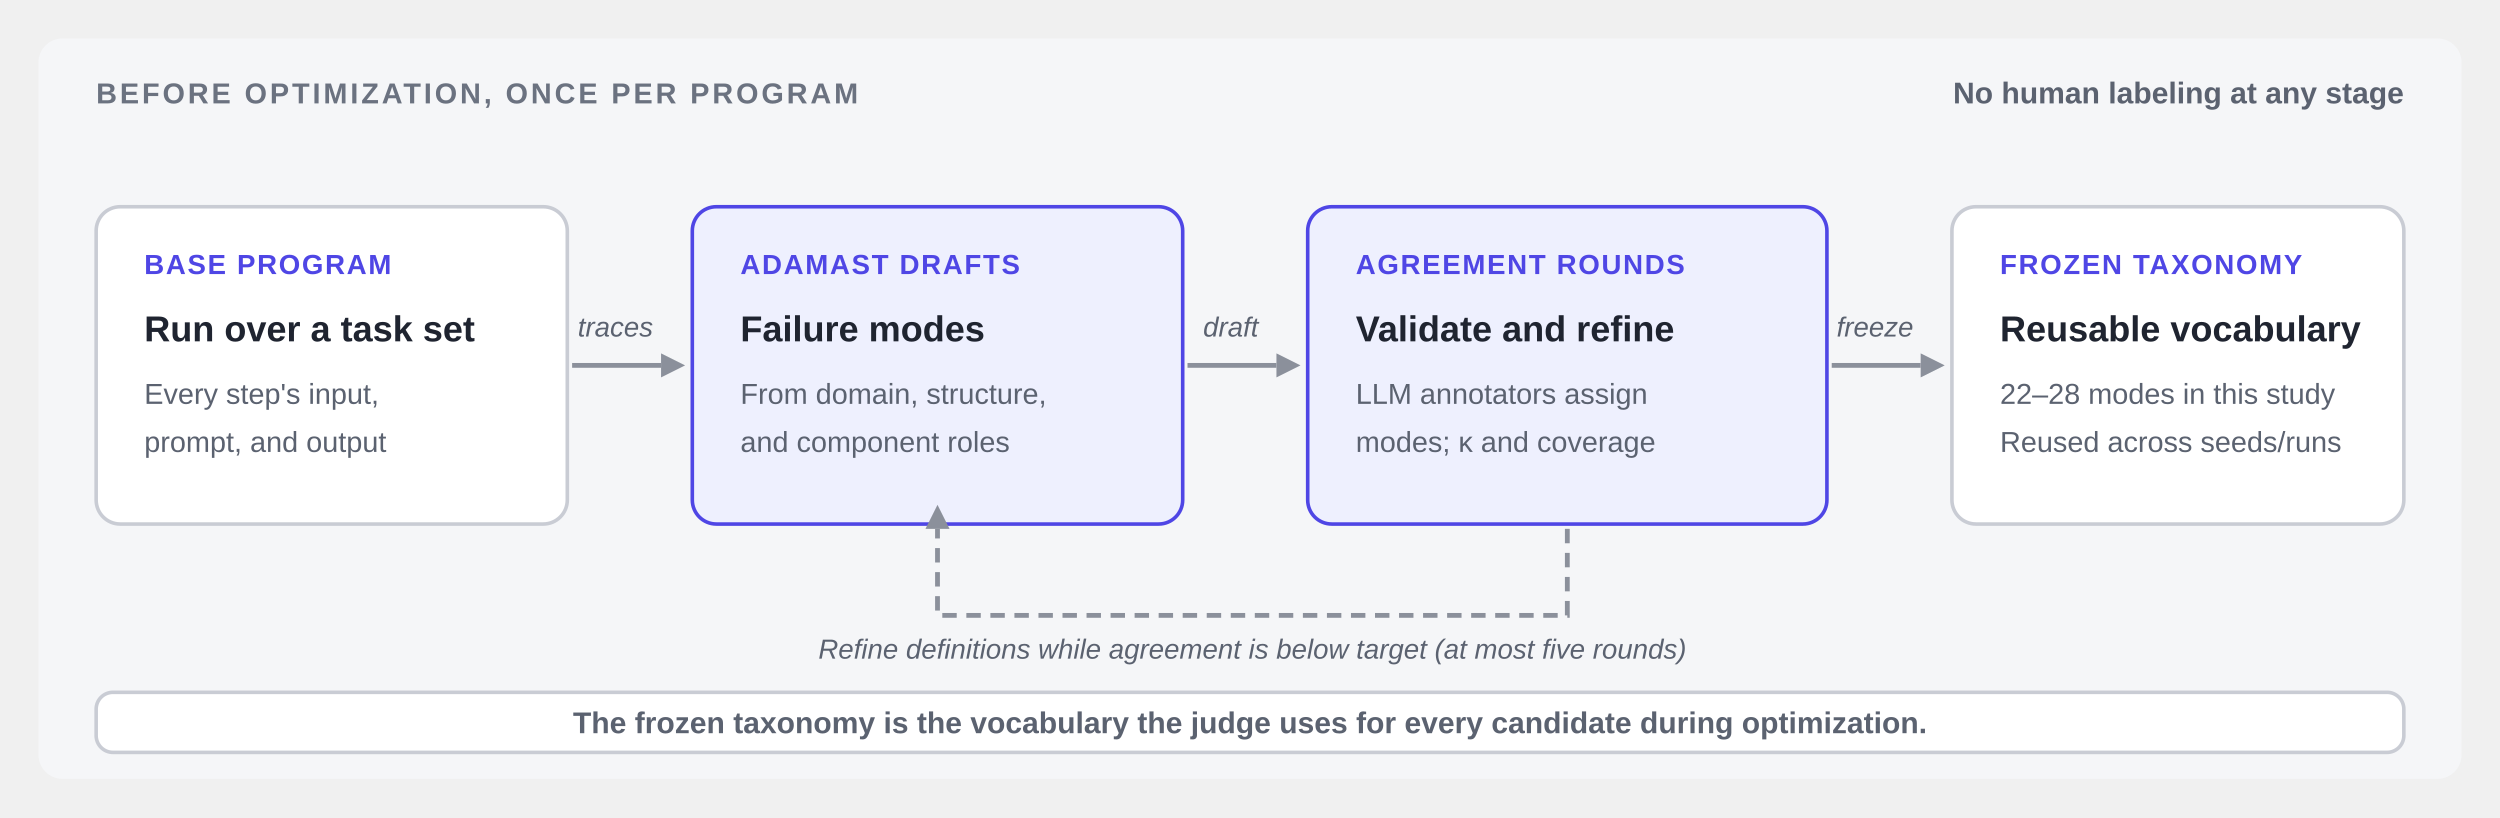
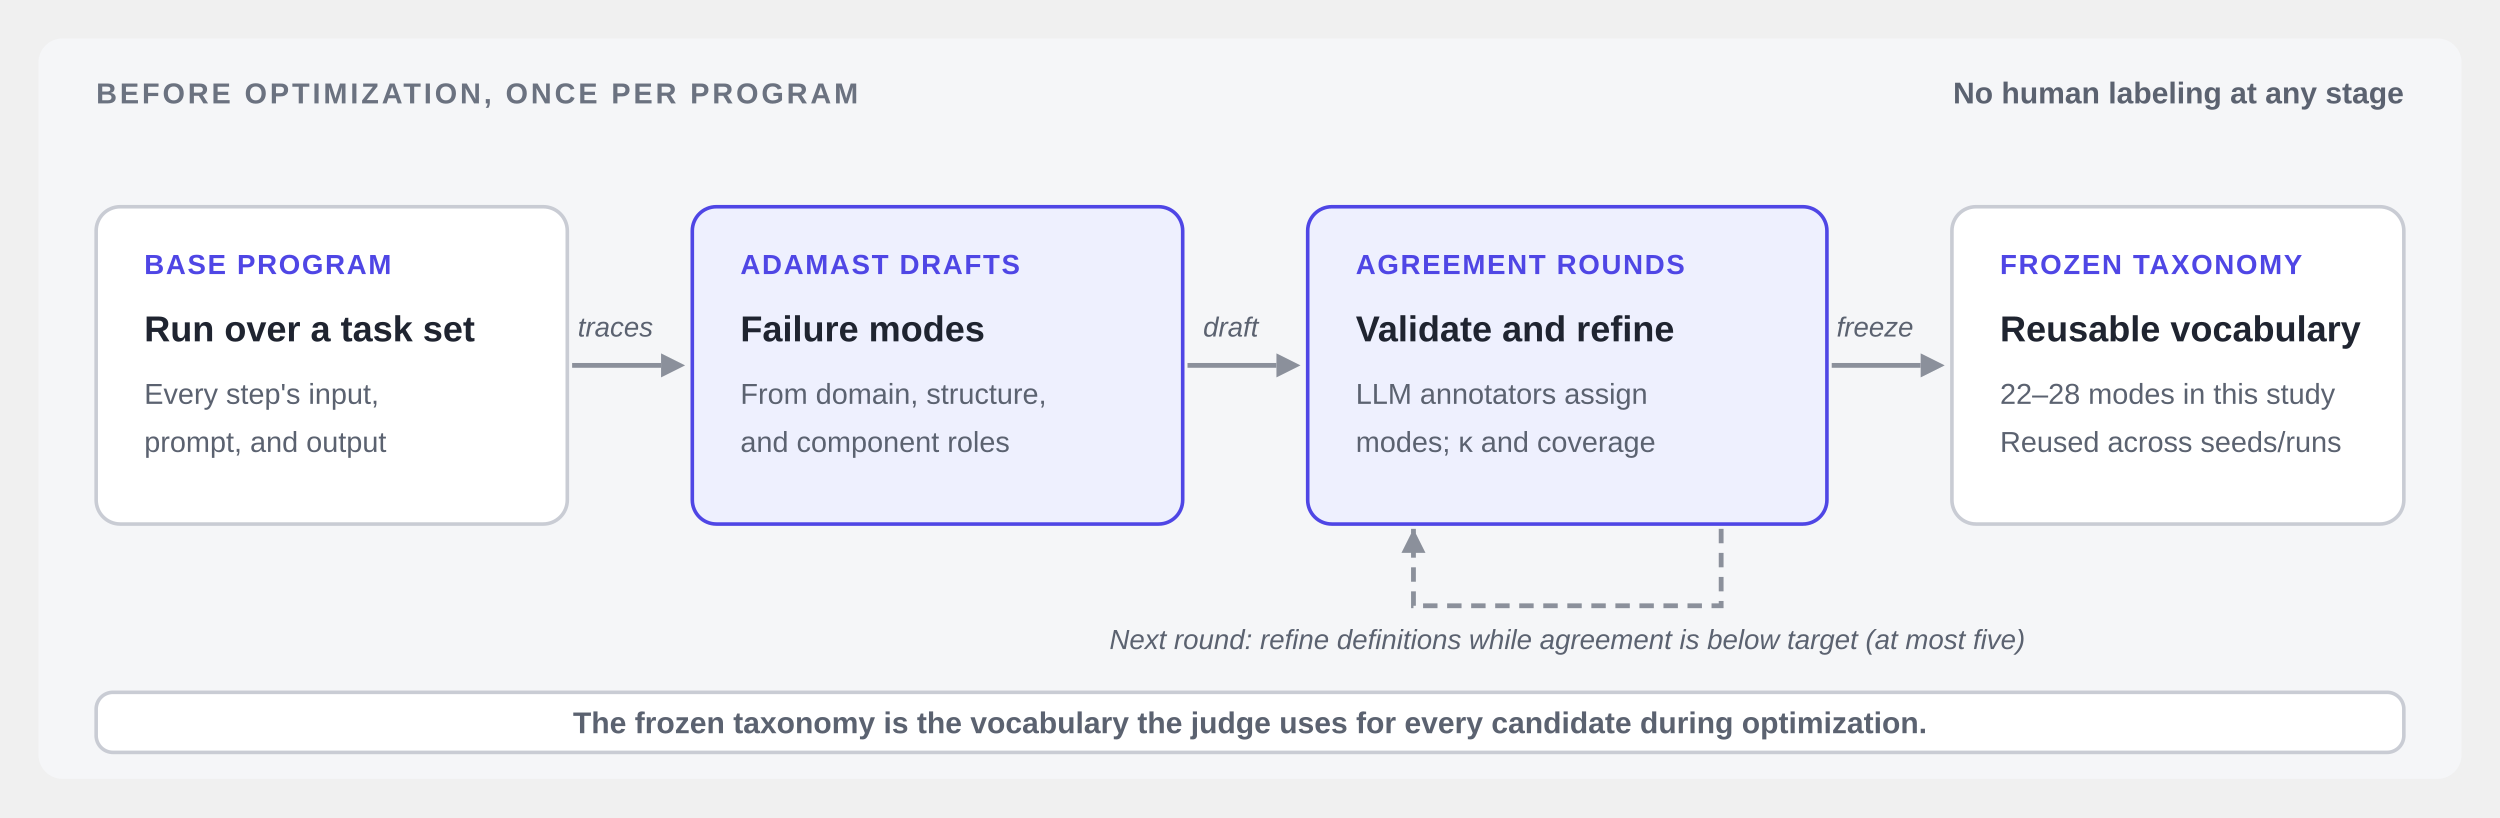
<svg xmlns="http://www.w3.org/2000/svg" viewBox="0 0 1040 340" width="1040" height="340" font-family="Arial" role="img">
  <style>
    .band  { fill: #f5f6f8; }
    .card  { fill: #ffffff; stroke: #c9ccd4; stroke-width: 1.5; }
    .input { fill: #eef0fe; stroke: #4F46E5; stroke-width: 1.5; }
    .ln    { stroke: #8b909b; stroke-width: 2; fill: none; }
    .loop  { stroke: #8b909b; stroke-width: 2; fill: none; stroke-dasharray: 6 4; }
    .arrow { fill: #8b909b; }
    .phase { fill: #6b7280; font-size: 12px; font-weight: 700; letter-spacing: .1em; }
    .step  { fill: #4F46E5; font-size: 11.5px; font-weight: 700; letter-spacing: .06em; }
    .ttl   { fill: #1f2430; font-size: 15px; font-weight: 650; }
    .sub   { fill: #5b6270; font-size: 12px; }
    .lbl   { fill: #5b6270; font-size: 11.5px; font-style: italic; }
    .note  { fill: #5b6270; font-size: 12.5px; font-weight: 550; }
    @media (prefers-color-scheme: dark) {
      .band { fill: #191c27; }
      .card { fill: #1c2030; stroke: #3a4055; }
      .input { fill: #23244a; stroke: #8b8bf0; }
      .ln, .loop { stroke: #7d8494; }
      .arrow { fill: #7d8494; }
      .phase, .sub, .lbl, .note { fill: #a8aebb; }
      .step { fill: #8b8bf0; }
      .ttl { fill: #eef0f4; }
    }
  </style>
  <rect class="band" x="16" y="16" width="1008" height="308" rx="10" />
  <text class="phase" x="40" y="43">BEFORE OPTIMIZATION, ONCE PER PROGRAM</text>
  <text class="note" x="1000" y="43" text-anchor="end">No human labeling at any stage</text>
  <rect class="card" x="40" y="86" width="196" height="132" rx="10" />
  <text class="step" x="60" y="114">BASE PROGRAM</text>
  <text class="ttl" x="60" y="142">Run over a task set</text>
  <text class="sub" x="60" y="168">Every step's input,</text>
  <text class="sub" x="60" y="188">prompt, and output</text>
  <rect class="input" x="288" y="86" width="204" height="132" rx="10" />
  <text class="step" x="308" y="114">ADAMAST DRAFTS</text>
  <text class="ttl" x="308" y="142">Failure modes</text>
  <text class="sub" x="308" y="168">From domain, structure,</text>
  <text class="sub" x="308" y="188">and component roles</text>
  <rect class="input" x="544" y="86" width="216" height="132" rx="10" />
  <text class="step" x="564" y="114">AGREEMENT ROUNDS</text>
  <text class="ttl" x="564" y="142">Validate and refine</text>
  <text class="sub" x="564" y="168">LLM annotators assign</text>
  <text class="sub" x="564" y="188">modes; κ and coverage</text>
  <rect class="card" x="812" y="86" width="188" height="132" rx="10" />
  <text class="step" x="832" y="114">FROZEN TAXONOMY</text>
  <text class="ttl" x="832" y="142">Reusable vocabulary</text>
  <text class="sub" x="832" y="168">22–28 modes in this study</text>
  <text class="sub" x="832" y="188">Reused across seeds/runs</text>
  <line class="ln" x1="238" y1="152" x2="275" y2="152" />
  <path class="arrow" d="M275,147 L285,152 L275,157 Z" />
  <text class="lbl" x="256" y="140" text-anchor="middle">traces</text>
  <line class="ln" x1="494" y1="152" x2="531" y2="152" />
  <path class="arrow" d="M531,147 L541,152 L531,157 Z" />
  <text class="lbl" x="512" y="140" text-anchor="middle">draft</text>
  <line class="ln" x1="762" y1="152" x2="799" y2="152" />
  <path class="arrow" d="M799,147 L809,152 L799,157 Z" />
  <text class="lbl" x="780" y="140" text-anchor="middle">freeze</text>
-   <path class="loop" d="M652,220 V256 H390 V220" />
-   <path class="arrow" d="M385,220 L390,210 L395,220 Z" />
-   <text class="lbl" x="521" y="274" text-anchor="middle">Refine definitions while agreement is below target (at most five rounds)</text>
+   <path class="loop" d="M716,220 V252 H588 V220" />
+   <path class="arrow" d="M583,230 L588,220 L593,230 Z" />
+   <text class="lbl" x="652" y="270" text-anchor="middle">Next round: refine definitions while agreement is below target (at most five)</text>
  <rect class="card" x="40" y="288" width="960" height="25" rx="7" />
  <text class="note" x="520" y="305" text-anchor="middle">The frozen taxonomy is the vocabulary the judge uses for every candidate during optimization.</text>
</svg>
